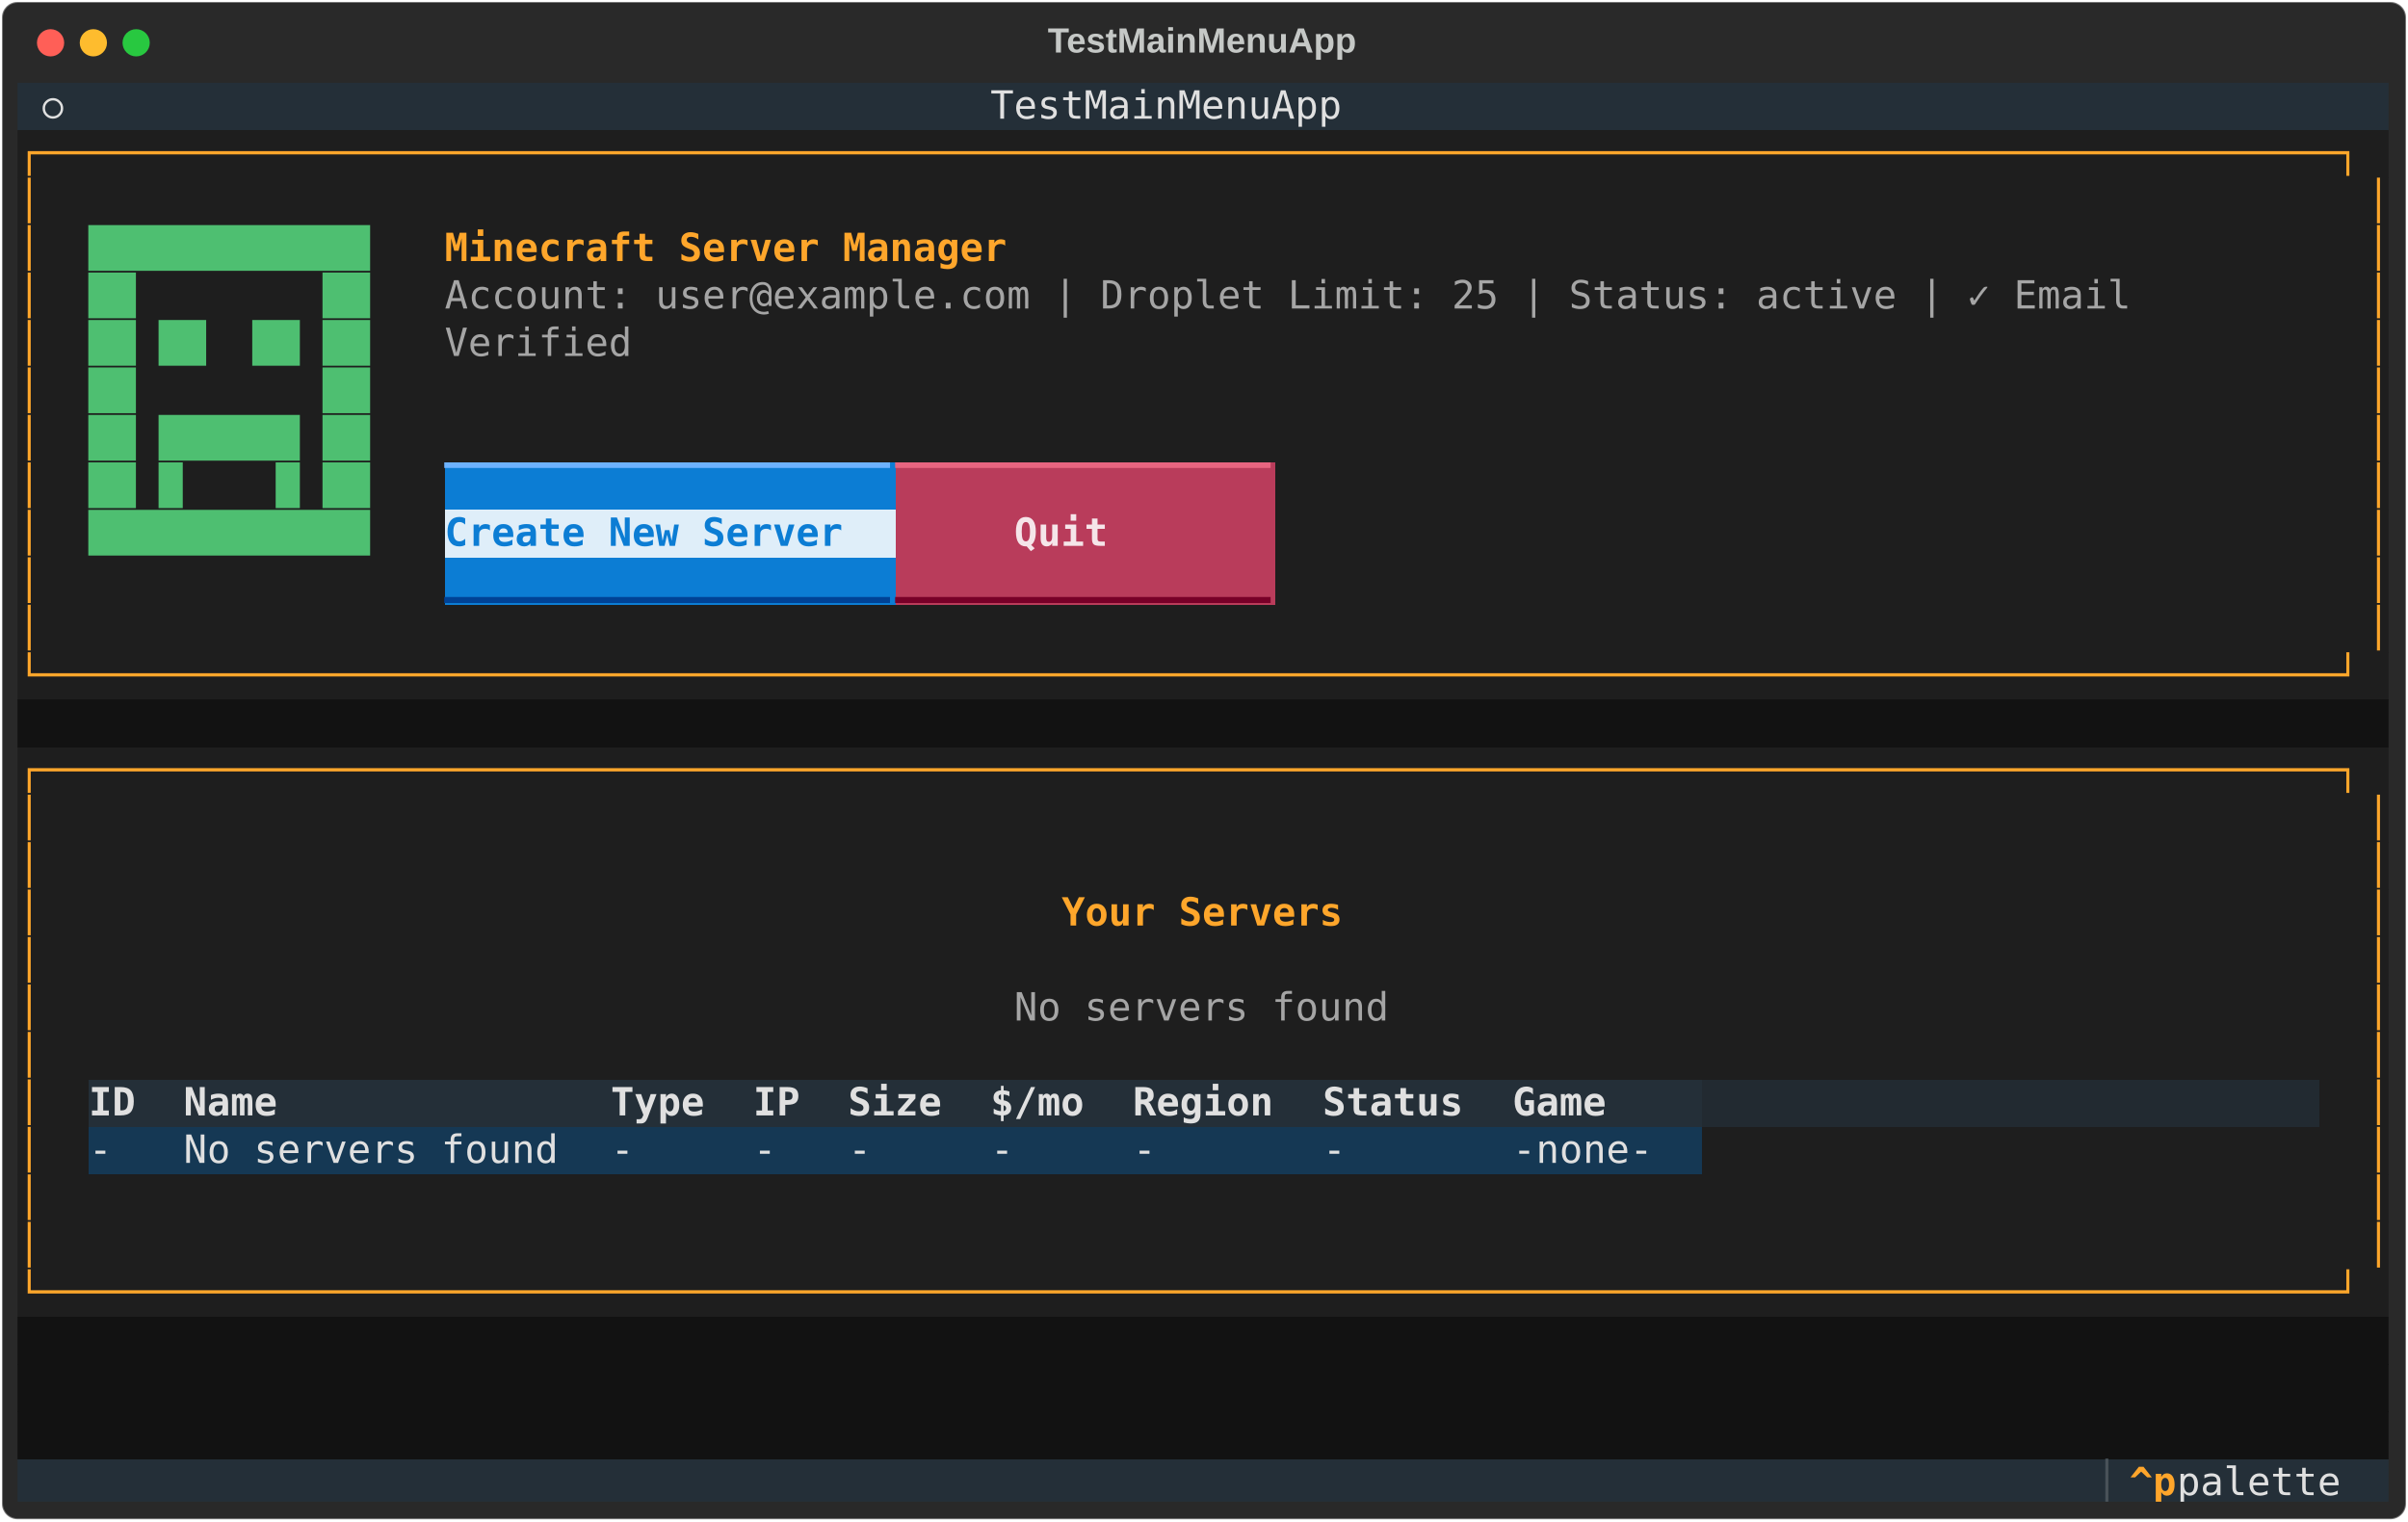
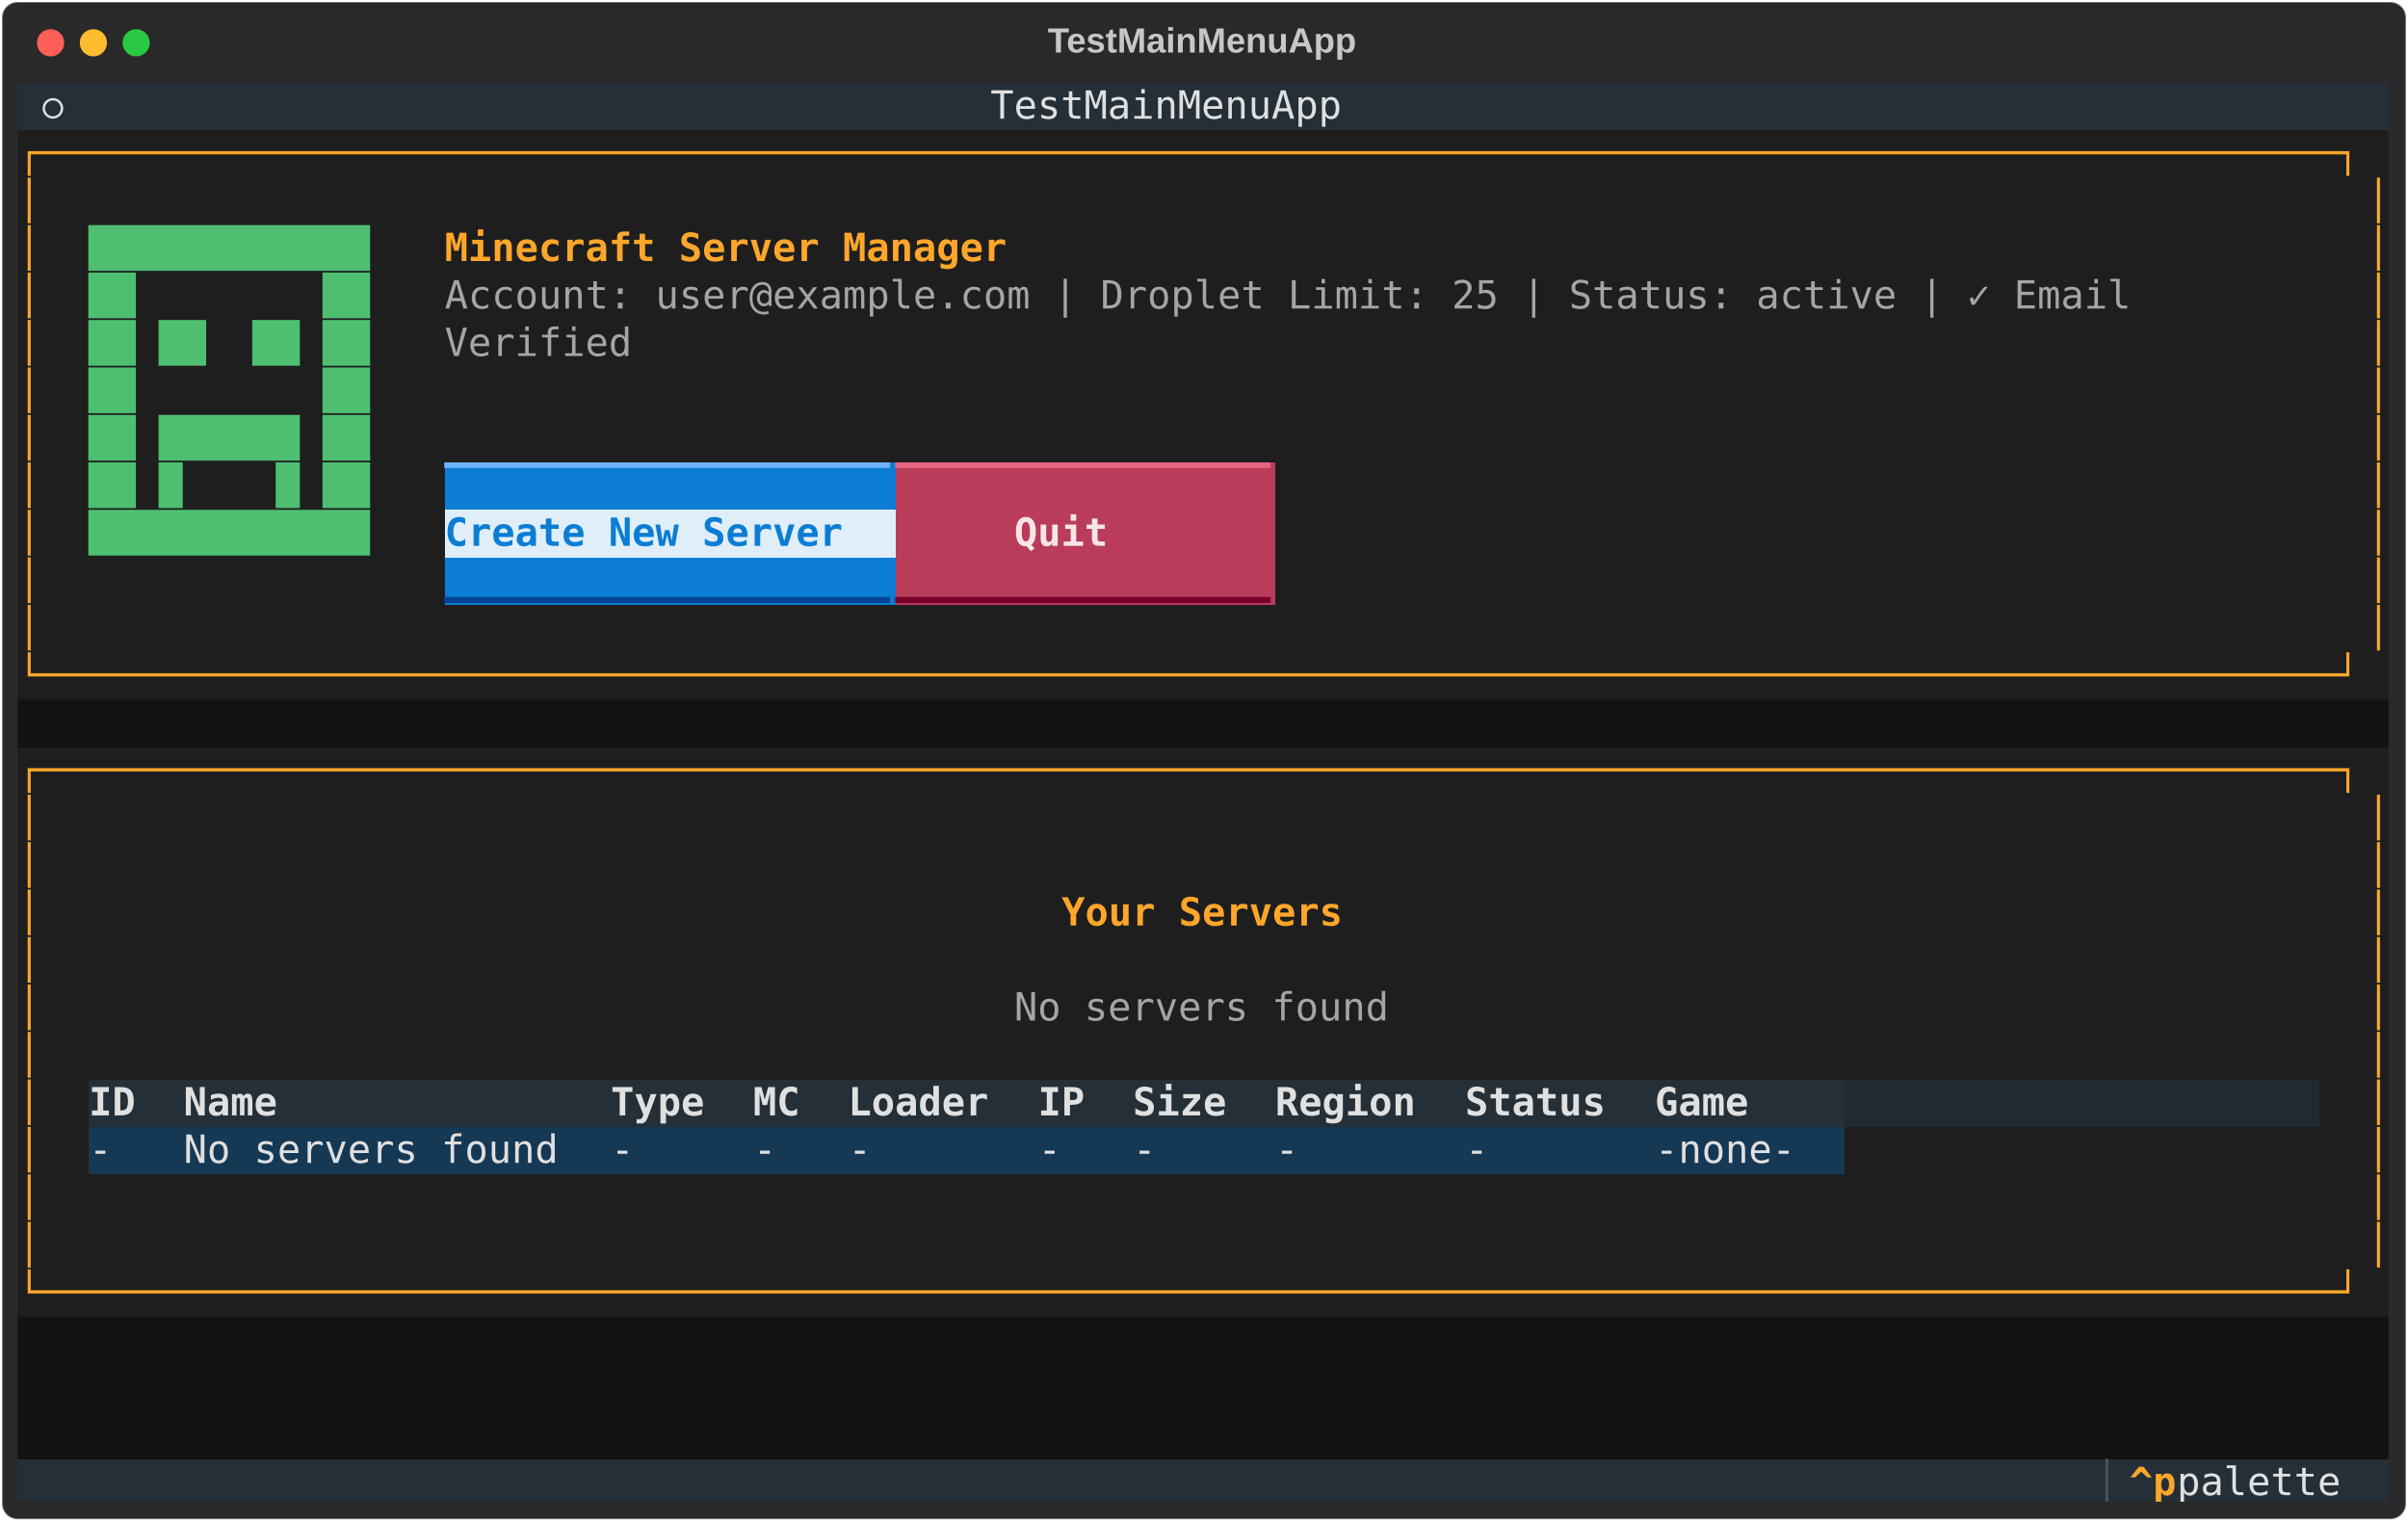
<svg xmlns="http://www.w3.org/2000/svg" class="rich-terminal" viewBox="0 0 1238 782.0">
  <style>

    @font-face {
        font-family: "Fira Code";
        src: local("FiraCode-Regular"),
                url("https://cdnjs.cloudflare.com/ajax/libs/firacode/6.2.0/woff2/FiraCode-Regular.woff2") format("woff2"),
                url("https://cdnjs.cloudflare.com/ajax/libs/firacode/6.2.0/woff/FiraCode-Regular.woff") format("woff");
        font-style: normal;
        font-weight: 400;
    }
    @font-face {
        font-family: "Fira Code";
        src: local("FiraCode-Bold"),
                url("https://cdnjs.cloudflare.com/ajax/libs/firacode/6.2.0/woff2/FiraCode-Bold.woff2") format("woff2"),
                url("https://cdnjs.cloudflare.com/ajax/libs/firacode/6.2.0/woff/FiraCode-Bold.woff") format("woff");
        font-style: bold;
        font-weight: 700;
    }

    .terminal-matrix {
        font-family: Fira Code, monospace;
        font-size: 20px;
        line-height: 24.4px;
        font-variant-east-asian: full-width;
    }

    .terminal-title {
        font-size: 18px;
        font-weight: bold;
        font-family: arial;
    }

    .terminal-r1 { fill: #c5c8c6 }
.terminal-r2 { fill: #e0e0e0 }
.terminal-r3 { fill: #fea62b }
.terminal-r4 { fill: #4ebf71;font-weight: bold }
.terminal-r5 { fill: #fea62b;font-weight: bold }
.terminal-r6 { fill: #a5a5a5 }
.terminal-r7 { fill: #6db2ff }
.terminal-r8 { fill: #e76580 }
.terminal-r9 { fill: #0c7dd4;font-weight: bold }
.terminal-r10 { fill: #f5e5e9;font-weight: bold }
.terminal-r11 { fill: #004295 }
.terminal-r12 { fill: #780028 }
.terminal-r13 { fill: #e0e0e0;font-weight: bold }
.terminal-r14 { fill: #495259 }
.terminal-r15 { fill: #ffa62b;font-weight: bold }
    </style>
  <defs>
    <clipPath id="terminal-clip-terminal">
      <rect x="0" y="0" width="1219.0" height="731.0" />
    </clipPath>
    <clipPath id="terminal-line-0">
      <rect x="0" y="1.5" width="1220" height="24.65" />
    </clipPath>
    <clipPath id="terminal-line-1">
      <rect x="0" y="25.9" width="1220" height="24.65" />
    </clipPath>
    <clipPath id="terminal-line-2">
      <rect x="0" y="50.3" width="1220" height="24.65" />
    </clipPath>
    <clipPath id="terminal-line-3">
      <rect x="0" y="74.7" width="1220" height="24.65" />
    </clipPath>
    <clipPath id="terminal-line-4">
      <rect x="0" y="99.1" width="1220" height="24.65" />
    </clipPath>
    <clipPath id="terminal-line-5">
      <rect x="0" y="123.5" width="1220" height="24.65" />
    </clipPath>
    <clipPath id="terminal-line-6">
      <rect x="0" y="147.9" width="1220" height="24.65" />
    </clipPath>
    <clipPath id="terminal-line-7">
      <rect x="0" y="172.3" width="1220" height="24.65" />
    </clipPath>
    <clipPath id="terminal-line-8">
      <rect x="0" y="196.7" width="1220" height="24.65" />
    </clipPath>
    <clipPath id="terminal-line-9">
      <rect x="0" y="221.1" width="1220" height="24.65" />
    </clipPath>
    <clipPath id="terminal-line-10">
      <rect x="0" y="245.5" width="1220" height="24.65" />
    </clipPath>
    <clipPath id="terminal-line-11">
      <rect x="0" y="269.9" width="1220" height="24.65" />
    </clipPath>
    <clipPath id="terminal-line-12">
      <rect x="0" y="294.3" width="1220" height="24.65" />
    </clipPath>
    <clipPath id="terminal-line-13">
      <rect x="0" y="318.7" width="1220" height="24.65" />
    </clipPath>
    <clipPath id="terminal-line-14">
      <rect x="0" y="343.1" width="1220" height="24.65" />
    </clipPath>
    <clipPath id="terminal-line-15">
      <rect x="0" y="367.5" width="1220" height="24.65" />
    </clipPath>
    <clipPath id="terminal-line-16">
      <rect x="0" y="391.9" width="1220" height="24.65" />
    </clipPath>
    <clipPath id="terminal-line-17">
      <rect x="0" y="416.3" width="1220" height="24.65" />
    </clipPath>
    <clipPath id="terminal-line-18">
      <rect x="0" y="440.7" width="1220" height="24.65" />
    </clipPath>
    <clipPath id="terminal-line-19">
      <rect x="0" y="465.1" width="1220" height="24.65" />
    </clipPath>
    <clipPath id="terminal-line-20">
      <rect x="0" y="489.5" width="1220" height="24.65" />
    </clipPath>
    <clipPath id="terminal-line-21">
      <rect x="0" y="513.9" width="1220" height="24.65" />
    </clipPath>
    <clipPath id="terminal-line-22">
      <rect x="0" y="538.3" width="1220" height="24.65" />
    </clipPath>
    <clipPath id="terminal-line-23">
      <rect x="0" y="562.7" width="1220" height="24.65" />
    </clipPath>
    <clipPath id="terminal-line-24">
      <rect x="0" y="587.1" width="1220" height="24.65" />
    </clipPath>
    <clipPath id="terminal-line-25">
      <rect x="0" y="611.5" width="1220" height="24.65" />
    </clipPath>
    <clipPath id="terminal-line-26">
      <rect x="0" y="635.9" width="1220" height="24.65" />
    </clipPath>
    <clipPath id="terminal-line-27">
      <rect x="0" y="660.3" width="1220" height="24.65" />
    </clipPath>
    <clipPath id="terminal-line-28">
      <rect x="0" y="684.7" width="1220" height="24.65" />
    </clipPath>
  </defs>
  <rect fill="#292929" stroke="rgba(255,255,255,0.35)" stroke-width="1" x="1" y="1" width="1236" height="780" rx="8" />
  <text class="terminal-title" fill="#c5c8c6" text-anchor="middle" x="618" y="27">TestMainMenuApp</text>
  <g transform="translate(26,22)">
    <circle cx="0" cy="0" r="7" fill="#ff5f57" />
    <circle cx="22" cy="0" r="7" fill="#febc2e" />
    <circle cx="44" cy="0" r="7" fill="#28c840" />
  </g>
  <g transform="translate(9, 41)" clip-path="url(#terminal-clip-terminal)">
    <rect fill="#242f38" x="0" y="1.5" width="12.2" height="24.65" shape-rendering="crispEdges" />
    <rect fill="#242f38" x="12.2" y="1.5" width="12.2" height="24.65" shape-rendering="crispEdges" />
    <rect fill="#242f38" x="24.4" y="1.5" width="61" height="24.65" shape-rendering="crispEdges" />
    <rect fill="#242f38" x="85.4" y="1.5" width="12.2" height="24.65" shape-rendering="crispEdges" />
    <rect fill="#242f38" x="97.6" y="1.5" width="402.6" height="24.65" shape-rendering="crispEdges" />
    <rect fill="#242f38" x="500.2" y="1.5" width="183" height="24.65" shape-rendering="crispEdges" />
    <rect fill="#242f38" x="683.2" y="1.5" width="414.8" height="24.65" shape-rendering="crispEdges" />
    <rect fill="#242f38" x="1098" y="1.5" width="12.2" height="24.65" shape-rendering="crispEdges" />
    <rect fill="#242f38" x="1110.2" y="1.5" width="0" height="24.65" shape-rendering="crispEdges" />
    <rect fill="#242f38" x="1110.2" y="1.5" width="109.8" height="24.65" shape-rendering="crispEdges" />
    <rect fill="#1e1e1e" x="0" y="25.9" width="1220" height="24.65" shape-rendering="crispEdges" />
    <rect fill="#1e1e1e" x="0" y="50.3" width="12.2" height="24.65" shape-rendering="crispEdges" />
    <rect fill="#1e1e1e" x="12.2" y="50.3" width="1195.6" height="24.65" shape-rendering="crispEdges" />
    <rect fill="#1e1e1e" x="1207.8" y="50.3" width="12.2" height="24.65" shape-rendering="crispEdges" />
    <rect fill="#1e1e1e" x="0" y="74.7" width="12.2" height="24.65" shape-rendering="crispEdges" />
    <rect fill="#1e1e1e" x="12.2" y="74.7" width="24.4" height="24.65" shape-rendering="crispEdges" />
    <rect fill="#1e1e1e" x="36.6" y="74.7" width="146.4" height="24.65" shape-rendering="crispEdges" />
    <rect fill="#1e1e1e" x="183" y="74.7" width="36.6" height="24.65" shape-rendering="crispEdges" />
    <rect fill="#1e1e1e" x="219.6" y="74.7" width="292.8" height="24.65" shape-rendering="crispEdges" />
    <rect fill="#1e1e1e" x="512.4" y="74.7" width="695.4" height="24.65" shape-rendering="crispEdges" />
    <rect fill="#1e1e1e" x="1207.8" y="74.7" width="12.2" height="24.65" shape-rendering="crispEdges" />
    <rect fill="#1e1e1e" x="0" y="99.1" width="12.2" height="24.65" shape-rendering="crispEdges" />
    <rect fill="#1e1e1e" x="12.2" y="99.1" width="24.4" height="24.65" shape-rendering="crispEdges" />
    <rect fill="#1e1e1e" x="36.6" y="99.1" width="146.4" height="24.65" shape-rendering="crispEdges" />
    <rect fill="#1e1e1e" x="183" y="99.1" width="36.6" height="24.65" shape-rendering="crispEdges" />
    <rect fill="#1e1e1e" x="219.6" y="99.1" width="878.4" height="24.65" shape-rendering="crispEdges" />
    <rect fill="#1e1e1e" x="1098" y="99.1" width="109.8" height="24.65" shape-rendering="crispEdges" />
    <rect fill="#1e1e1e" x="1207.8" y="99.1" width="12.2" height="24.65" shape-rendering="crispEdges" />
    <rect fill="#1e1e1e" x="0" y="123.5" width="12.2" height="24.65" shape-rendering="crispEdges" />
    <rect fill="#1e1e1e" x="12.2" y="123.5" width="24.4" height="24.65" shape-rendering="crispEdges" />
    <rect fill="#1e1e1e" x="36.6" y="123.5" width="146.4" height="24.65" shape-rendering="crispEdges" />
    <rect fill="#1e1e1e" x="183" y="123.5" width="36.6" height="24.65" shape-rendering="crispEdges" />
    <rect fill="#1e1e1e" x="219.6" y="123.5" width="97.6" height="24.65" shape-rendering="crispEdges" />
    <rect fill="#1e1e1e" x="317.2" y="123.5" width="890.6" height="24.65" shape-rendering="crispEdges" />
    <rect fill="#1e1e1e" x="1207.8" y="123.5" width="12.2" height="24.65" shape-rendering="crispEdges" />
    <rect fill="#1e1e1e" x="0" y="147.9" width="12.2" height="24.65" shape-rendering="crispEdges" />
    <rect fill="#1e1e1e" x="12.2" y="147.9" width="24.4" height="24.65" shape-rendering="crispEdges" />
    <rect fill="#1e1e1e" x="36.6" y="147.9" width="146.4" height="24.65" shape-rendering="crispEdges" />
    <rect fill="#1e1e1e" x="183" y="147.9" width="1024.8" height="24.65" shape-rendering="crispEdges" />
    <rect fill="#1e1e1e" x="1207.8" y="147.9" width="12.2" height="24.65" shape-rendering="crispEdges" />
    <rect fill="#1e1e1e" x="0" y="172.3" width="12.2" height="24.65" shape-rendering="crispEdges" />
    <rect fill="#1e1e1e" x="12.2" y="172.3" width="24.4" height="24.65" shape-rendering="crispEdges" />
    <rect fill="#1e1e1e" x="36.6" y="172.3" width="146.4" height="24.65" shape-rendering="crispEdges" />
    <rect fill="#1e1e1e" x="183" y="172.3" width="1024.8" height="24.65" shape-rendering="crispEdges" />
    <rect fill="#1e1e1e" x="1207.8" y="172.3" width="12.2" height="24.65" shape-rendering="crispEdges" />
    <rect fill="#1e1e1e" x="0" y="196.7" width="12.2" height="24.65" shape-rendering="crispEdges" />
    <rect fill="#1e1e1e" x="12.2" y="196.7" width="24.4" height="24.65" shape-rendering="crispEdges" />
    <rect fill="#1e1e1e" x="36.6" y="196.7" width="146.4" height="24.65" shape-rendering="crispEdges" />
    <rect fill="#1e1e1e" x="183" y="196.7" width="36.6" height="24.65" shape-rendering="crispEdges" />
    <rect fill="#0c7dd4" x="219.6" y="196.7" width="231.8" height="24.65" shape-rendering="crispEdges" />
    <rect fill="#b93c5b" x="451.4" y="196.7" width="195.2" height="24.65" shape-rendering="crispEdges" />
    <rect fill="#1e1e1e" x="646.6" y="196.7" width="561.2" height="24.65" shape-rendering="crispEdges" />
    <rect fill="#1e1e1e" x="1207.8" y="196.7" width="12.2" height="24.65" shape-rendering="crispEdges" />
    <rect fill="#1e1e1e" x="0" y="221.1" width="12.2" height="24.65" shape-rendering="crispEdges" />
    <rect fill="#1e1e1e" x="12.2" y="221.1" width="24.4" height="24.65" shape-rendering="crispEdges" />
    <rect fill="#1e1e1e" x="36.6" y="221.1" width="146.4" height="24.65" shape-rendering="crispEdges" />
    <rect fill="#1e1e1e" x="183" y="221.1" width="36.6" height="24.65" shape-rendering="crispEdges" />
    <rect fill="#dfeef9" x="219.6" y="221.1" width="231.8" height="24.65" shape-rendering="crispEdges" />
    <rect fill="#b93c5b" x="451.4" y="221.1" width="61" height="24.65" shape-rendering="crispEdges" />
    <rect fill="#b93c5b" x="512.4" y="221.1" width="73.2" height="24.65" shape-rendering="crispEdges" />
    <rect fill="#b93c5b" x="585.6" y="221.1" width="61" height="24.65" shape-rendering="crispEdges" />
    <rect fill="#1e1e1e" x="646.6" y="221.1" width="561.2" height="24.65" shape-rendering="crispEdges" />
    <rect fill="#1e1e1e" x="1207.8" y="221.1" width="12.2" height="24.65" shape-rendering="crispEdges" />
    <rect fill="#1e1e1e" x="0" y="245.5" width="12.2" height="24.65" shape-rendering="crispEdges" />
    <rect fill="#1e1e1e" x="12.2" y="245.5" width="207.4" height="24.65" shape-rendering="crispEdges" />
    <rect fill="#0c7dd4" x="219.6" y="245.5" width="231.8" height="24.65" shape-rendering="crispEdges" />
    <rect fill="#b93c5b" x="451.4" y="245.5" width="195.2" height="24.65" shape-rendering="crispEdges" />
    <rect fill="#1e1e1e" x="646.6" y="245.5" width="561.2" height="24.65" shape-rendering="crispEdges" />
    <rect fill="#1e1e1e" x="1207.8" y="245.5" width="12.2" height="24.65" shape-rendering="crispEdges" />
    <rect fill="#1e1e1e" x="0" y="269.9" width="12.2" height="24.65" shape-rendering="crispEdges" />
    <rect fill="#1e1e1e" x="12.2" y="269.9" width="1195.6" height="24.65" shape-rendering="crispEdges" />
    <rect fill="#1e1e1e" x="1207.8" y="269.9" width="12.2" height="24.65" shape-rendering="crispEdges" />
    <rect fill="#1e1e1e" x="0" y="294.3" width="1220" height="24.65" shape-rendering="crispEdges" />
    <rect fill="#121212" x="0" y="318.7" width="1220" height="24.65" shape-rendering="crispEdges" />
    <rect fill="#1e1e1e" x="0" y="343.1" width="1220" height="24.65" shape-rendering="crispEdges" />
    <rect fill="#1e1e1e" x="0" y="367.5" width="12.2" height="24.65" shape-rendering="crispEdges" />
    <rect fill="#1e1e1e" x="12.2" y="367.5" width="1195.6" height="24.65" shape-rendering="crispEdges" />
    <rect fill="#1e1e1e" x="1207.8" y="367.5" width="12.2" height="24.65" shape-rendering="crispEdges" />
    <rect fill="#1e1e1e" x="0" y="391.9" width="12.2" height="24.65" shape-rendering="crispEdges" />
    <rect fill="#1e1e1e" x="12.2" y="391.9" width="1195.6" height="24.65" shape-rendering="crispEdges" />
    <rect fill="#1e1e1e" x="1207.8" y="391.9" width="12.2" height="24.65" shape-rendering="crispEdges" />
    <rect fill="#1e1e1e" x="0" y="416.3" width="12.2" height="24.65" shape-rendering="crispEdges" />
    <rect fill="#1e1e1e" x="12.2" y="416.3" width="524.6" height="24.65" shape-rendering="crispEdges" />
    <rect fill="#1e1e1e" x="536.8" y="416.3" width="146.4" height="24.65" shape-rendering="crispEdges" />
    <rect fill="#1e1e1e" x="683.2" y="416.3" width="524.6" height="24.65" shape-rendering="crispEdges" />
    <rect fill="#1e1e1e" x="1207.8" y="416.3" width="12.2" height="24.65" shape-rendering="crispEdges" />
    <rect fill="#1e1e1e" x="0" y="440.7" width="12.2" height="24.65" shape-rendering="crispEdges" />
    <rect fill="#1e1e1e" x="12.2" y="440.7" width="1195.6" height="24.65" shape-rendering="crispEdges" />
    <rect fill="#1e1e1e" x="1207.8" y="440.7" width="12.2" height="24.65" shape-rendering="crispEdges" />
    <rect fill="#1e1e1e" x="0" y="465.1" width="12.2" height="24.65" shape-rendering="crispEdges" />
    <rect fill="#1e1e1e" x="12.2" y="465.1" width="500.2" height="24.65" shape-rendering="crispEdges" />
    <rect fill="#1e1e1e" x="512.4" y="465.1" width="195.2" height="24.65" shape-rendering="crispEdges" />
    <rect fill="#1e1e1e" x="707.6" y="465.1" width="500.2" height="24.65" shape-rendering="crispEdges" />
    <rect fill="#1e1e1e" x="1207.8" y="465.1" width="12.2" height="24.65" shape-rendering="crispEdges" />
    <rect fill="#1e1e1e" x="0" y="489.5" width="12.2" height="24.65" shape-rendering="crispEdges" />
    <rect fill="#1e1e1e" x="12.2" y="489.5" width="1195.6" height="24.65" shape-rendering="crispEdges" />
    <rect fill="#1e1e1e" x="1207.8" y="489.5" width="12.2" height="24.65" shape-rendering="crispEdges" />
    <rect fill="#1e1e1e" x="0" y="513.9" width="12.2" height="24.65" shape-rendering="crispEdges" />
    <rect fill="#1e1e1e" x="12.2" y="513.9" width="24.4" height="24.65" shape-rendering="crispEdges" />
    <rect fill="#242f38" x="36.6" y="513.9" width="48.8" height="24.65" shape-rendering="crispEdges" />
    <rect fill="#242f38" x="85.4" y="513.9" width="219.6" height="24.65" shape-rendering="crispEdges" />
    <rect fill="#242f38" x="305" y="513.9" width="73.2" height="24.65" shape-rendering="crispEdges" />
    <rect fill="#242f38" x="378.2" y="513.9" width="48.8" height="24.65" shape-rendering="crispEdges" />
-     <rect fill="#242f38" x="427" y="513.9" width="73.2" height="24.65" shape-rendering="crispEdges" />
-     <rect fill="#242f38" x="500.2" y="513.9" width="73.2" height="24.65" shape-rendering="crispEdges" />
-     <rect fill="#242f38" x="573.4" y="513.9" width="97.6" height="24.65" shape-rendering="crispEdges" />
-     <rect fill="#242f38" x="671" y="513.9" width="97.6" height="24.65" shape-rendering="crispEdges" />
-     <rect fill="#242f38" x="768.6" y="513.9" width="97.6" height="24.65" shape-rendering="crispEdges" />
-     <rect fill="#222a31" x="866.2" y="513.9" width="317.2" height="24.65" shape-rendering="crispEdges" />
+     <rect fill="#242f38" x="427" y="513.9" width="97.6" height="24.65" shape-rendering="crispEdges" />
+     <rect fill="#242f38" x="524.6" y="513.9" width="48.8" height="24.65" shape-rendering="crispEdges" />
+     <rect fill="#242f38" x="573.4" y="513.9" width="73.2" height="24.65" shape-rendering="crispEdges" />
+     <rect fill="#242f38" x="646.6" y="513.9" width="97.6" height="24.65" shape-rendering="crispEdges" />
+     <rect fill="#242f38" x="744.2" y="513.9" width="97.6" height="24.65" shape-rendering="crispEdges" />
+     <rect fill="#242f38" x="841.8" y="513.9" width="97.6" height="24.65" shape-rendering="crispEdges" />
+     <rect fill="#222a31" x="939.4" y="513.9" width="244" height="24.65" shape-rendering="crispEdges" />
    <rect fill="#1e1e1e" x="1183.4" y="513.9" width="24.4" height="24.65" shape-rendering="crispEdges" />
    <rect fill="#1e1e1e" x="1207.8" y="513.9" width="12.2" height="24.65" shape-rendering="crispEdges" />
    <rect fill="#1e1e1e" x="0" y="538.3" width="12.2" height="24.65" shape-rendering="crispEdges" />
    <rect fill="#1e1e1e" x="12.2" y="538.3" width="24.4" height="24.65" shape-rendering="crispEdges" />
    <rect fill="#153854" x="36.6" y="538.3" width="48.8" height="24.65" shape-rendering="crispEdges" />
    <rect fill="#153854" x="85.4" y="538.3" width="219.6" height="24.65" shape-rendering="crispEdges" />
    <rect fill="#153854" x="305" y="538.3" width="73.2" height="24.65" shape-rendering="crispEdges" />
    <rect fill="#153854" x="378.2" y="538.3" width="48.8" height="24.65" shape-rendering="crispEdges" />
-     <rect fill="#153854" x="427" y="538.3" width="73.2" height="24.65" shape-rendering="crispEdges" />
-     <rect fill="#153854" x="500.2" y="538.3" width="73.2" height="24.65" shape-rendering="crispEdges" />
-     <rect fill="#153854" x="573.4" y="538.3" width="97.6" height="24.65" shape-rendering="crispEdges" />
-     <rect fill="#153854" x="671" y="538.3" width="97.6" height="24.65" shape-rendering="crispEdges" />
-     <rect fill="#153854" x="768.6" y="538.3" width="97.6" height="24.65" shape-rendering="crispEdges" />
-     <rect fill="#1e1e1e" x="866.2" y="538.3" width="317.2" height="24.65" shape-rendering="crispEdges" />
+     <rect fill="#153854" x="427" y="538.3" width="97.6" height="24.65" shape-rendering="crispEdges" />
+     <rect fill="#153854" x="524.6" y="538.3" width="48.8" height="24.65" shape-rendering="crispEdges" />
+     <rect fill="#153854" x="573.4" y="538.3" width="73.2" height="24.65" shape-rendering="crispEdges" />
+     <rect fill="#153854" x="646.6" y="538.3" width="97.6" height="24.65" shape-rendering="crispEdges" />
+     <rect fill="#153854" x="744.2" y="538.3" width="97.6" height="24.65" shape-rendering="crispEdges" />
+     <rect fill="#153854" x="841.8" y="538.3" width="97.6" height="24.65" shape-rendering="crispEdges" />
+     <rect fill="#1e1e1e" x="939.4" y="538.3" width="244" height="24.65" shape-rendering="crispEdges" />
    <rect fill="#1e1e1e" x="1183.4" y="538.3" width="24.4" height="24.65" shape-rendering="crispEdges" />
    <rect fill="#1e1e1e" x="1207.8" y="538.3" width="12.2" height="24.65" shape-rendering="crispEdges" />
    <rect fill="#1e1e1e" x="0" y="562.7" width="12.2" height="24.65" shape-rendering="crispEdges" />
    <rect fill="#1e1e1e" x="12.2" y="562.7" width="1195.6" height="24.65" shape-rendering="crispEdges" />
    <rect fill="#1e1e1e" x="1207.8" y="562.7" width="12.2" height="24.65" shape-rendering="crispEdges" />
    <rect fill="#1e1e1e" x="0" y="587.1" width="12.2" height="24.65" shape-rendering="crispEdges" />
    <rect fill="#1e1e1e" x="12.2" y="587.1" width="1195.6" height="24.65" shape-rendering="crispEdges" />
    <rect fill="#1e1e1e" x="1207.8" y="587.1" width="12.2" height="24.65" shape-rendering="crispEdges" />
    <rect fill="#1e1e1e" x="0" y="611.5" width="1220" height="24.65" shape-rendering="crispEdges" />
    <rect fill="#121212" x="0" y="635.9" width="1220" height="24.65" shape-rendering="crispEdges" />
    <rect fill="#121212" x="0" y="660.3" width="1220" height="24.65" shape-rendering="crispEdges" />
    <rect fill="#121212" x="0" y="684.7" width="1220" height="24.65" shape-rendering="crispEdges" />
    <rect fill="#242f38" x="0" y="709.1" width="1073.6" height="24.65" shape-rendering="crispEdges" />
    <rect fill="#242f38" x="1073.6" y="709.1" width="12.2" height="24.65" shape-rendering="crispEdges" />
    <rect fill="#242f38" x="1085.8" y="709.1" width="24.4" height="24.65" shape-rendering="crispEdges" />
    <rect fill="#242f38" x="1110.2" y="709.1" width="97.6" height="24.65" shape-rendering="crispEdges" />
    <rect fill="#242f38" x="1207.8" y="709.1" width="12.2" height="24.65" shape-rendering="crispEdges" />
    <g class="terminal-matrix">
      <text class="terminal-r2" x="12.2" y="20" textLength="12.2" clip-path="url(#terminal-line-0)">⭘</text>
      <text class="terminal-r2" x="500.2" y="20" textLength="183" clip-path="url(#terminal-line-0)">TestMainMenuApp</text>
      <text class="terminal-r1" x="1220" y="20" textLength="12.2" clip-path="url(#terminal-line-0)">
</text>
      <text class="terminal-r3" x="0" y="44.4" textLength="1220" clip-path="url(#terminal-line-1)">┌──────────────────────────────────────────────────────────────────────────────────────────────────┐</text>
      <text class="terminal-r1" x="1220" y="44.4" textLength="12.2" clip-path="url(#terminal-line-1)">
</text>
      <text class="terminal-r3" x="0" y="68.8" textLength="12.2" clip-path="url(#terminal-line-2)">│</text>
      <text class="terminal-r3" x="1207.8" y="68.8" textLength="12.2" clip-path="url(#terminal-line-2)">│</text>
      <text class="terminal-r1" x="1220" y="68.8" textLength="12.2" clip-path="url(#terminal-line-2)">
</text>
      <text class="terminal-r3" x="0" y="93.2" textLength="12.2" clip-path="url(#terminal-line-3)">│</text>
      <text class="terminal-r4" x="36.6" y="93.2" textLength="146.4" clip-path="url(#terminal-line-3)">████████████</text>
      <text class="terminal-r5" x="219.6" y="93.2" textLength="292.8" clip-path="url(#terminal-line-3)">Minecraft Server Manager</text>
      <text class="terminal-r3" x="1207.8" y="93.2" textLength="12.2" clip-path="url(#terminal-line-3)">│</text>
      <text class="terminal-r1" x="1220" y="93.2" textLength="12.2" clip-path="url(#terminal-line-3)">
</text>
      <text class="terminal-r3" x="0" y="117.6" textLength="12.2" clip-path="url(#terminal-line-4)">│</text>
      <text class="terminal-r4" x="36.6" y="117.6" textLength="146.4" clip-path="url(#terminal-line-4)">██        ██</text>
      <text class="terminal-r6" x="219.6" y="117.6" textLength="878.4" clip-path="url(#terminal-line-4)">Account: user@example.com | Droplet Limit: 25 | Status: active | ✓ Email</text>
      <text class="terminal-r3" x="1207.8" y="117.6" textLength="12.2" clip-path="url(#terminal-line-4)">│</text>
      <text class="terminal-r1" x="1220" y="117.6" textLength="12.2" clip-path="url(#terminal-line-4)">
</text>
      <text class="terminal-r3" x="0" y="142" textLength="12.2" clip-path="url(#terminal-line-5)">│</text>
      <text class="terminal-r4" x="36.6" y="142" textLength="146.4" clip-path="url(#terminal-line-5)">██ ██  ██ ██</text>
      <text class="terminal-r6" x="219.6" y="142" textLength="97.6" clip-path="url(#terminal-line-5)">Verified</text>
      <text class="terminal-r3" x="1207.8" y="142" textLength="12.2" clip-path="url(#terminal-line-5)">│</text>
      <text class="terminal-r1" x="1220" y="142" textLength="12.2" clip-path="url(#terminal-line-5)">
</text>
      <text class="terminal-r3" x="0" y="166.4" textLength="12.2" clip-path="url(#terminal-line-6)">│</text>
      <text class="terminal-r4" x="36.6" y="166.4" textLength="146.4" clip-path="url(#terminal-line-6)">██        ██</text>
      <text class="terminal-r3" x="1207.8" y="166.4" textLength="12.2" clip-path="url(#terminal-line-6)">│</text>
      <text class="terminal-r1" x="1220" y="166.4" textLength="12.2" clip-path="url(#terminal-line-6)">
</text>
      <text class="terminal-r3" x="0" y="190.8" textLength="12.2" clip-path="url(#terminal-line-7)">│</text>
      <text class="terminal-r4" x="36.6" y="190.8" textLength="146.4" clip-path="url(#terminal-line-7)">██ ██████ ██</text>
      <text class="terminal-r3" x="1207.8" y="190.8" textLength="12.2" clip-path="url(#terminal-line-7)">│</text>
      <text class="terminal-r1" x="1220" y="190.8" textLength="12.2" clip-path="url(#terminal-line-7)">
</text>
      <text class="terminal-r3" x="0" y="215.2" textLength="12.2" clip-path="url(#terminal-line-8)">│</text>
      <text class="terminal-r4" x="36.6" y="215.2" textLength="146.4" clip-path="url(#terminal-line-8)">██ █    █ ██</text>
      <text class="terminal-r7" x="219.6" y="215.2" textLength="231.8" clip-path="url(#terminal-line-8)">▔▔▔▔▔▔▔▔▔▔▔▔▔▔▔▔▔▔▔</text>
      <text class="terminal-r8" x="451.4" y="215.2" textLength="195.2" clip-path="url(#terminal-line-8)">▔▔▔▔▔▔▔▔▔▔▔▔▔▔▔▔</text>
      <text class="terminal-r3" x="1207.8" y="215.2" textLength="12.2" clip-path="url(#terminal-line-8)">│</text>
      <text class="terminal-r1" x="1220" y="215.2" textLength="12.2" clip-path="url(#terminal-line-8)">
</text>
      <text class="terminal-r3" x="0" y="239.6" textLength="12.2" clip-path="url(#terminal-line-9)">│</text>
      <text class="terminal-r4" x="36.6" y="239.6" textLength="146.4" clip-path="url(#terminal-line-9)">████████████</text>
      <text class="terminal-r9" x="219.6" y="239.6" textLength="231.8" clip-path="url(#terminal-line-9)"> Create New Server </text>
      <text class="terminal-r10" x="512.4" y="239.6" textLength="73.2" clip-path="url(#terminal-line-9)"> Quit </text>
      <text class="terminal-r3" x="1207.8" y="239.6" textLength="12.2" clip-path="url(#terminal-line-9)">│</text>
      <text class="terminal-r1" x="1220" y="239.6" textLength="12.2" clip-path="url(#terminal-line-9)">
</text>
      <text class="terminal-r3" x="0" y="264" textLength="12.2" clip-path="url(#terminal-line-10)">│</text>
      <text class="terminal-r11" x="219.6" y="264" textLength="231.8" clip-path="url(#terminal-line-10)">▁▁▁▁▁▁▁▁▁▁▁▁▁▁▁▁▁▁▁</text>
      <text class="terminal-r12" x="451.4" y="264" textLength="195.2" clip-path="url(#terminal-line-10)">▁▁▁▁▁▁▁▁▁▁▁▁▁▁▁▁</text>
      <text class="terminal-r3" x="1207.8" y="264" textLength="12.2" clip-path="url(#terminal-line-10)">│</text>
      <text class="terminal-r1" x="1220" y="264" textLength="12.2" clip-path="url(#terminal-line-10)">
</text>
      <text class="terminal-r3" x="0" y="288.4" textLength="12.2" clip-path="url(#terminal-line-11)">│</text>
      <text class="terminal-r3" x="1207.8" y="288.4" textLength="12.2" clip-path="url(#terminal-line-11)">│</text>
      <text class="terminal-r1" x="1220" y="288.4" textLength="12.2" clip-path="url(#terminal-line-11)">
</text>
      <text class="terminal-r3" x="0" y="312.8" textLength="1220" clip-path="url(#terminal-line-12)">└──────────────────────────────────────────────────────────────────────────────────────────────────┘</text>
      <text class="terminal-r1" x="1220" y="312.8" textLength="12.2" clip-path="url(#terminal-line-12)">
</text>
      <text class="terminal-r1" x="1220" y="337.2" textLength="12.2" clip-path="url(#terminal-line-13)">
</text>
      <text class="terminal-r3" x="0" y="361.6" textLength="1220" clip-path="url(#terminal-line-14)">┌──────────────────────────────────────────────────────────────────────────────────────────────────┐</text>
      <text class="terminal-r1" x="1220" y="361.6" textLength="12.2" clip-path="url(#terminal-line-14)">
</text>
      <text class="terminal-r3" x="0" y="386" textLength="12.2" clip-path="url(#terminal-line-15)">│</text>
      <text class="terminal-r3" x="1207.8" y="386" textLength="12.2" clip-path="url(#terminal-line-15)">│</text>
      <text class="terminal-r1" x="1220" y="386" textLength="12.2" clip-path="url(#terminal-line-15)">
</text>
      <text class="terminal-r3" x="0" y="410.4" textLength="12.2" clip-path="url(#terminal-line-16)">│</text>
      <text class="terminal-r3" x="1207.8" y="410.4" textLength="12.2" clip-path="url(#terminal-line-16)">│</text>
      <text class="terminal-r1" x="1220" y="410.4" textLength="12.2" clip-path="url(#terminal-line-16)">
</text>
      <text class="terminal-r3" x="0" y="434.8" textLength="12.2" clip-path="url(#terminal-line-17)">│</text>
      <text class="terminal-r5" x="536.8" y="434.8" textLength="146.4" clip-path="url(#terminal-line-17)">Your Servers</text>
      <text class="terminal-r3" x="1207.8" y="434.8" textLength="12.2" clip-path="url(#terminal-line-17)">│</text>
      <text class="terminal-r1" x="1220" y="434.8" textLength="12.2" clip-path="url(#terminal-line-17)">
</text>
      <text class="terminal-r3" x="0" y="459.2" textLength="12.2" clip-path="url(#terminal-line-18)">│</text>
      <text class="terminal-r3" x="1207.8" y="459.2" textLength="12.2" clip-path="url(#terminal-line-18)">│</text>
      <text class="terminal-r1" x="1220" y="459.2" textLength="12.2" clip-path="url(#terminal-line-18)">
</text>
      <text class="terminal-r3" x="0" y="483.6" textLength="12.2" clip-path="url(#terminal-line-19)">│</text>
      <text class="terminal-r6" x="512.4" y="483.6" textLength="195.2" clip-path="url(#terminal-line-19)">No servers found</text>
      <text class="terminal-r3" x="1207.8" y="483.6" textLength="12.2" clip-path="url(#terminal-line-19)">│</text>
      <text class="terminal-r1" x="1220" y="483.6" textLength="12.2" clip-path="url(#terminal-line-19)">
</text>
      <text class="terminal-r3" x="0" y="508" textLength="12.2" clip-path="url(#terminal-line-20)">│</text>
      <text class="terminal-r3" x="1207.8" y="508" textLength="12.2" clip-path="url(#terminal-line-20)">│</text>
      <text class="terminal-r1" x="1220" y="508" textLength="12.2" clip-path="url(#terminal-line-20)">
</text>
      <text class="terminal-r3" x="0" y="532.4" textLength="12.2" clip-path="url(#terminal-line-21)">│</text>
      <text class="terminal-r13" x="36.6" y="532.4" textLength="48.8" clip-path="url(#terminal-line-21)"> ID </text>
      <text class="terminal-r13" x="85.4" y="532.4" textLength="219.6" clip-path="url(#terminal-line-21)"> Name             </text>
      <text class="terminal-r13" x="305" y="532.4" textLength="73.2" clip-path="url(#terminal-line-21)"> Type </text>
-       <text class="terminal-r13" x="378.2" y="532.4" textLength="48.8" clip-path="url(#terminal-line-21)"> IP </text>
-       <text class="terminal-r13" x="427" y="532.4" textLength="73.2" clip-path="url(#terminal-line-21)"> Size </text>
-       <text class="terminal-r13" x="500.2" y="532.4" textLength="73.2" clip-path="url(#terminal-line-21)"> $/mo </text>
-       <text class="terminal-r13" x="573.4" y="532.4" textLength="97.6" clip-path="url(#terminal-line-21)"> Region </text>
-       <text class="terminal-r13" x="671" y="532.4" textLength="97.6" clip-path="url(#terminal-line-21)"> Status </text>
-       <text class="terminal-r13" x="768.6" y="532.4" textLength="97.6" clip-path="url(#terminal-line-21)"> Game   </text>
+       <text class="terminal-r13" x="378.2" y="532.4" textLength="48.8" clip-path="url(#terminal-line-21)"> MC </text>
+       <text class="terminal-r13" x="427" y="532.4" textLength="97.6" clip-path="url(#terminal-line-21)"> Loader </text>
+       <text class="terminal-r13" x="524.6" y="532.4" textLength="48.8" clip-path="url(#terminal-line-21)"> IP </text>
+       <text class="terminal-r13" x="573.4" y="532.4" textLength="73.2" clip-path="url(#terminal-line-21)"> Size </text>
+       <text class="terminal-r13" x="646.6" y="532.4" textLength="97.6" clip-path="url(#terminal-line-21)"> Region </text>
+       <text class="terminal-r13" x="744.2" y="532.4" textLength="97.6" clip-path="url(#terminal-line-21)"> Status </text>
+       <text class="terminal-r13" x="841.8" y="532.4" textLength="97.6" clip-path="url(#terminal-line-21)"> Game   </text>
      <text class="terminal-r3" x="1207.8" y="532.4" textLength="12.2" clip-path="url(#terminal-line-21)">│</text>
      <text class="terminal-r1" x="1220" y="532.4" textLength="12.2" clip-path="url(#terminal-line-21)">
</text>
      <text class="terminal-r3" x="0" y="556.8" textLength="12.2" clip-path="url(#terminal-line-22)">│</text>
      <text class="terminal-r2" x="36.6" y="556.8" textLength="48.8" clip-path="url(#terminal-line-22)"> -  </text>
      <text class="terminal-r2" x="85.4" y="556.8" textLength="219.6" clip-path="url(#terminal-line-22)"> No servers found </text>
      <text class="terminal-r2" x="305" y="556.8" textLength="73.2" clip-path="url(#terminal-line-22)"> -    </text>
      <text class="terminal-r2" x="378.2" y="556.8" textLength="48.8" clip-path="url(#terminal-line-22)"> -  </text>
-       <text class="terminal-r2" x="427" y="556.8" textLength="73.2" clip-path="url(#terminal-line-22)"> -    </text>
-       <text class="terminal-r2" x="500.2" y="556.8" textLength="73.2" clip-path="url(#terminal-line-22)"> -    </text>
-       <text class="terminal-r2" x="573.4" y="556.8" textLength="97.6" clip-path="url(#terminal-line-22)"> -      </text>
-       <text class="terminal-r2" x="671" y="556.8" textLength="97.6" clip-path="url(#terminal-line-22)"> -      </text>
-       <text class="terminal-r2" x="768.6" y="556.8" textLength="97.6" clip-path="url(#terminal-line-22)"> -none- </text>
+       <text class="terminal-r2" x="427" y="556.8" textLength="97.6" clip-path="url(#terminal-line-22)"> -      </text>
+       <text class="terminal-r2" x="524.6" y="556.8" textLength="48.8" clip-path="url(#terminal-line-22)"> -  </text>
+       <text class="terminal-r2" x="573.4" y="556.8" textLength="73.2" clip-path="url(#terminal-line-22)"> -    </text>
+       <text class="terminal-r2" x="646.6" y="556.8" textLength="97.6" clip-path="url(#terminal-line-22)"> -      </text>
+       <text class="terminal-r2" x="744.2" y="556.8" textLength="97.6" clip-path="url(#terminal-line-22)"> -      </text>
+       <text class="terminal-r2" x="841.8" y="556.8" textLength="97.6" clip-path="url(#terminal-line-22)"> -none- </text>
      <text class="terminal-r3" x="1207.8" y="556.8" textLength="12.2" clip-path="url(#terminal-line-22)">│</text>
      <text class="terminal-r1" x="1220" y="556.8" textLength="12.2" clip-path="url(#terminal-line-22)">
</text>
      <text class="terminal-r3" x="0" y="581.2" textLength="12.2" clip-path="url(#terminal-line-23)">│</text>
      <text class="terminal-r3" x="1207.8" y="581.2" textLength="12.2" clip-path="url(#terminal-line-23)">│</text>
      <text class="terminal-r1" x="1220" y="581.2" textLength="12.2" clip-path="url(#terminal-line-23)">
</text>
      <text class="terminal-r3" x="0" y="605.6" textLength="12.2" clip-path="url(#terminal-line-24)">│</text>
      <text class="terminal-r3" x="1207.8" y="605.6" textLength="12.2" clip-path="url(#terminal-line-24)">│</text>
      <text class="terminal-r1" x="1220" y="605.6" textLength="12.2" clip-path="url(#terminal-line-24)">
</text>
      <text class="terminal-r3" x="0" y="630" textLength="1220" clip-path="url(#terminal-line-25)">└──────────────────────────────────────────────────────────────────────────────────────────────────┘</text>
      <text class="terminal-r1" x="1220" y="630" textLength="12.2" clip-path="url(#terminal-line-25)">
</text>
      <text class="terminal-r1" x="1220" y="654.4" textLength="12.2" clip-path="url(#terminal-line-26)">
</text>
      <text class="terminal-r1" x="1220" y="678.8" textLength="12.2" clip-path="url(#terminal-line-27)">
</text>
      <text class="terminal-r1" x="1220" y="703.2" textLength="12.2" clip-path="url(#terminal-line-28)">
</text>
      <text class="terminal-r14" x="1073.6" y="727.6" textLength="12.2" clip-path="url(#terminal-line-29)">▏</text>
      <text class="terminal-r15" x="1085.8" y="727.6" textLength="24.4" clip-path="url(#terminal-line-29)">^p</text>
      <text class="terminal-r2" x="1110.2" y="727.6" textLength="97.6" clip-path="url(#terminal-line-29)"> palette</text>
    </g>
  </g>
</svg>
